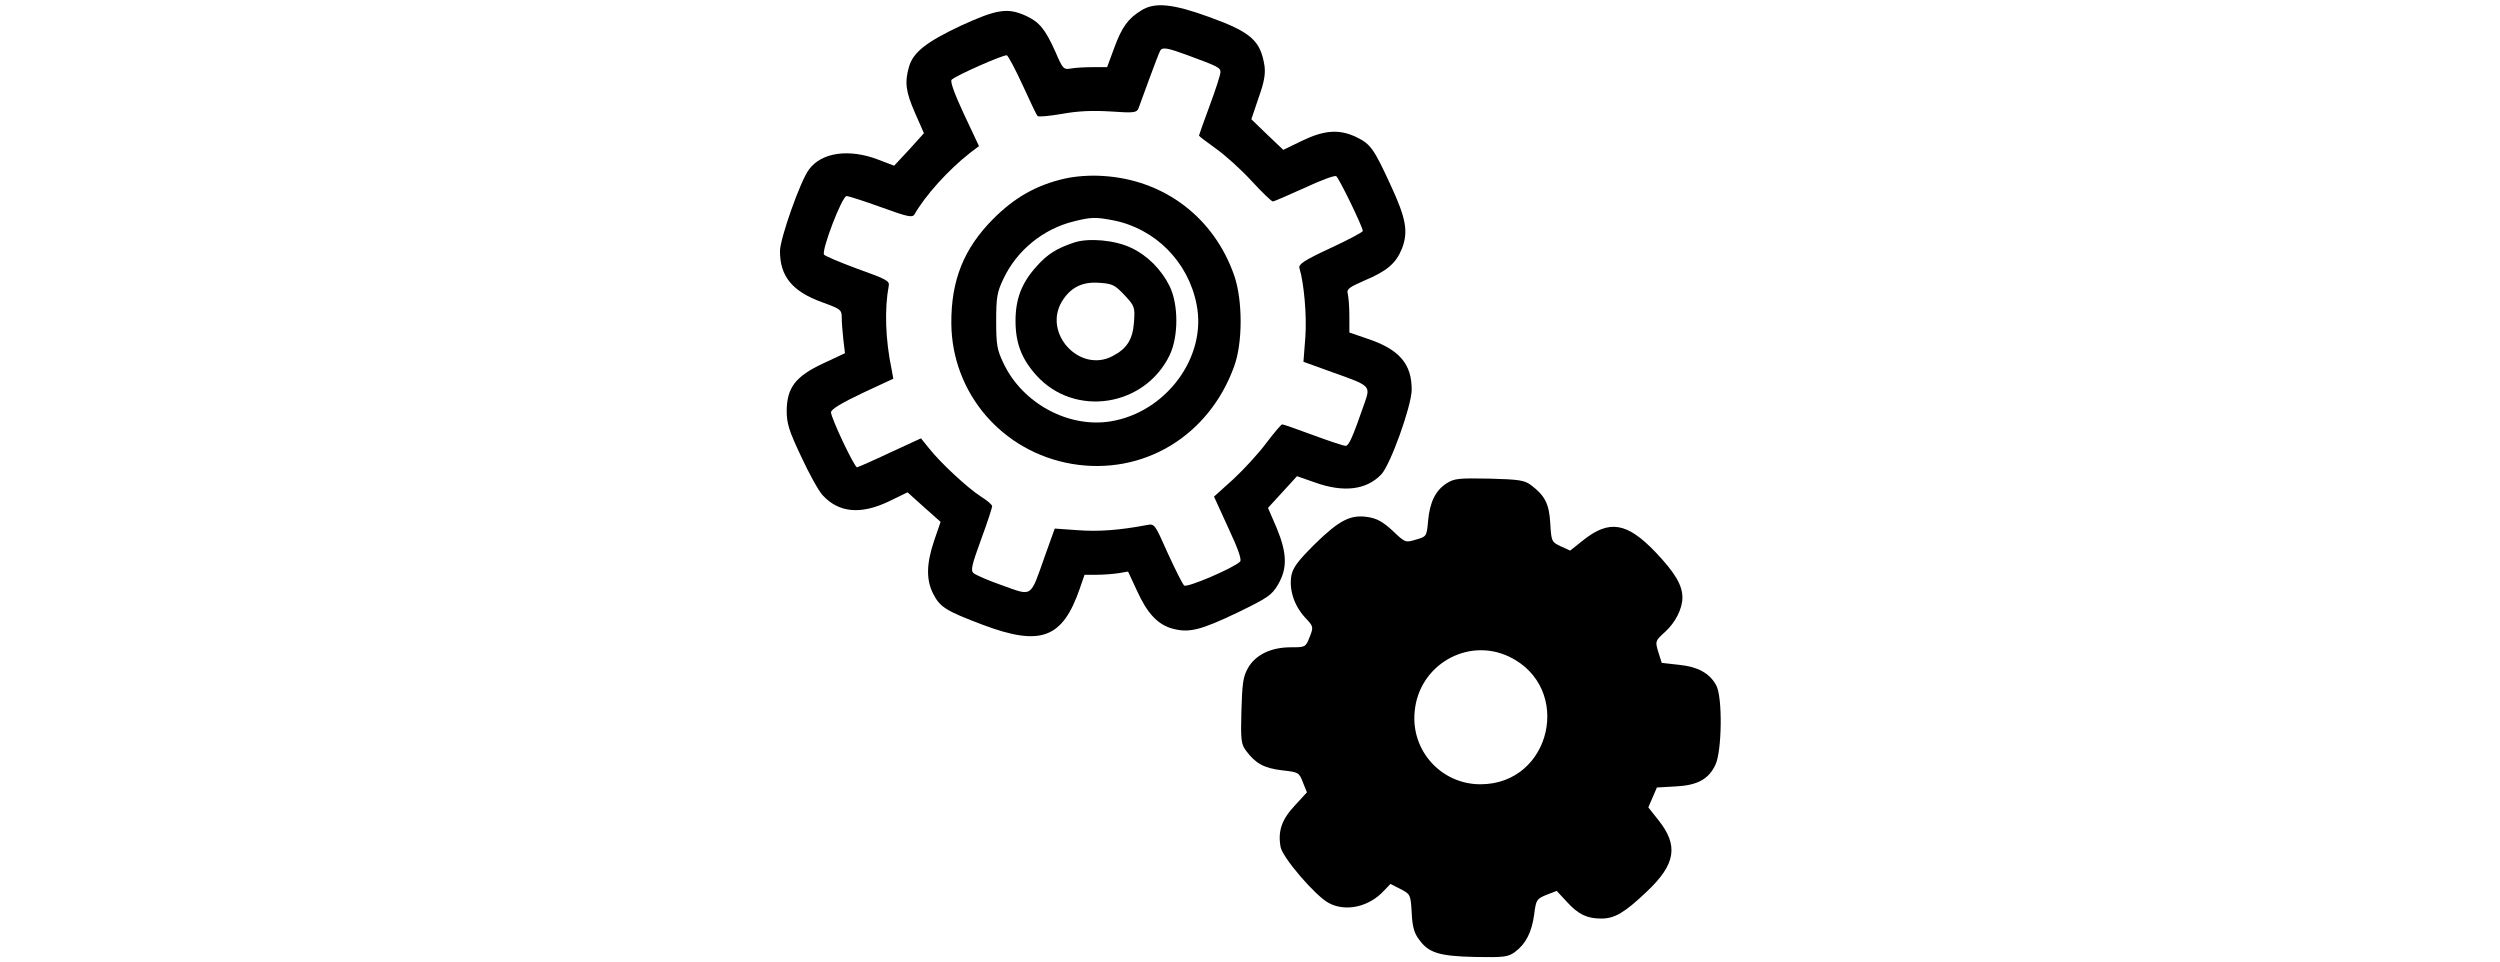
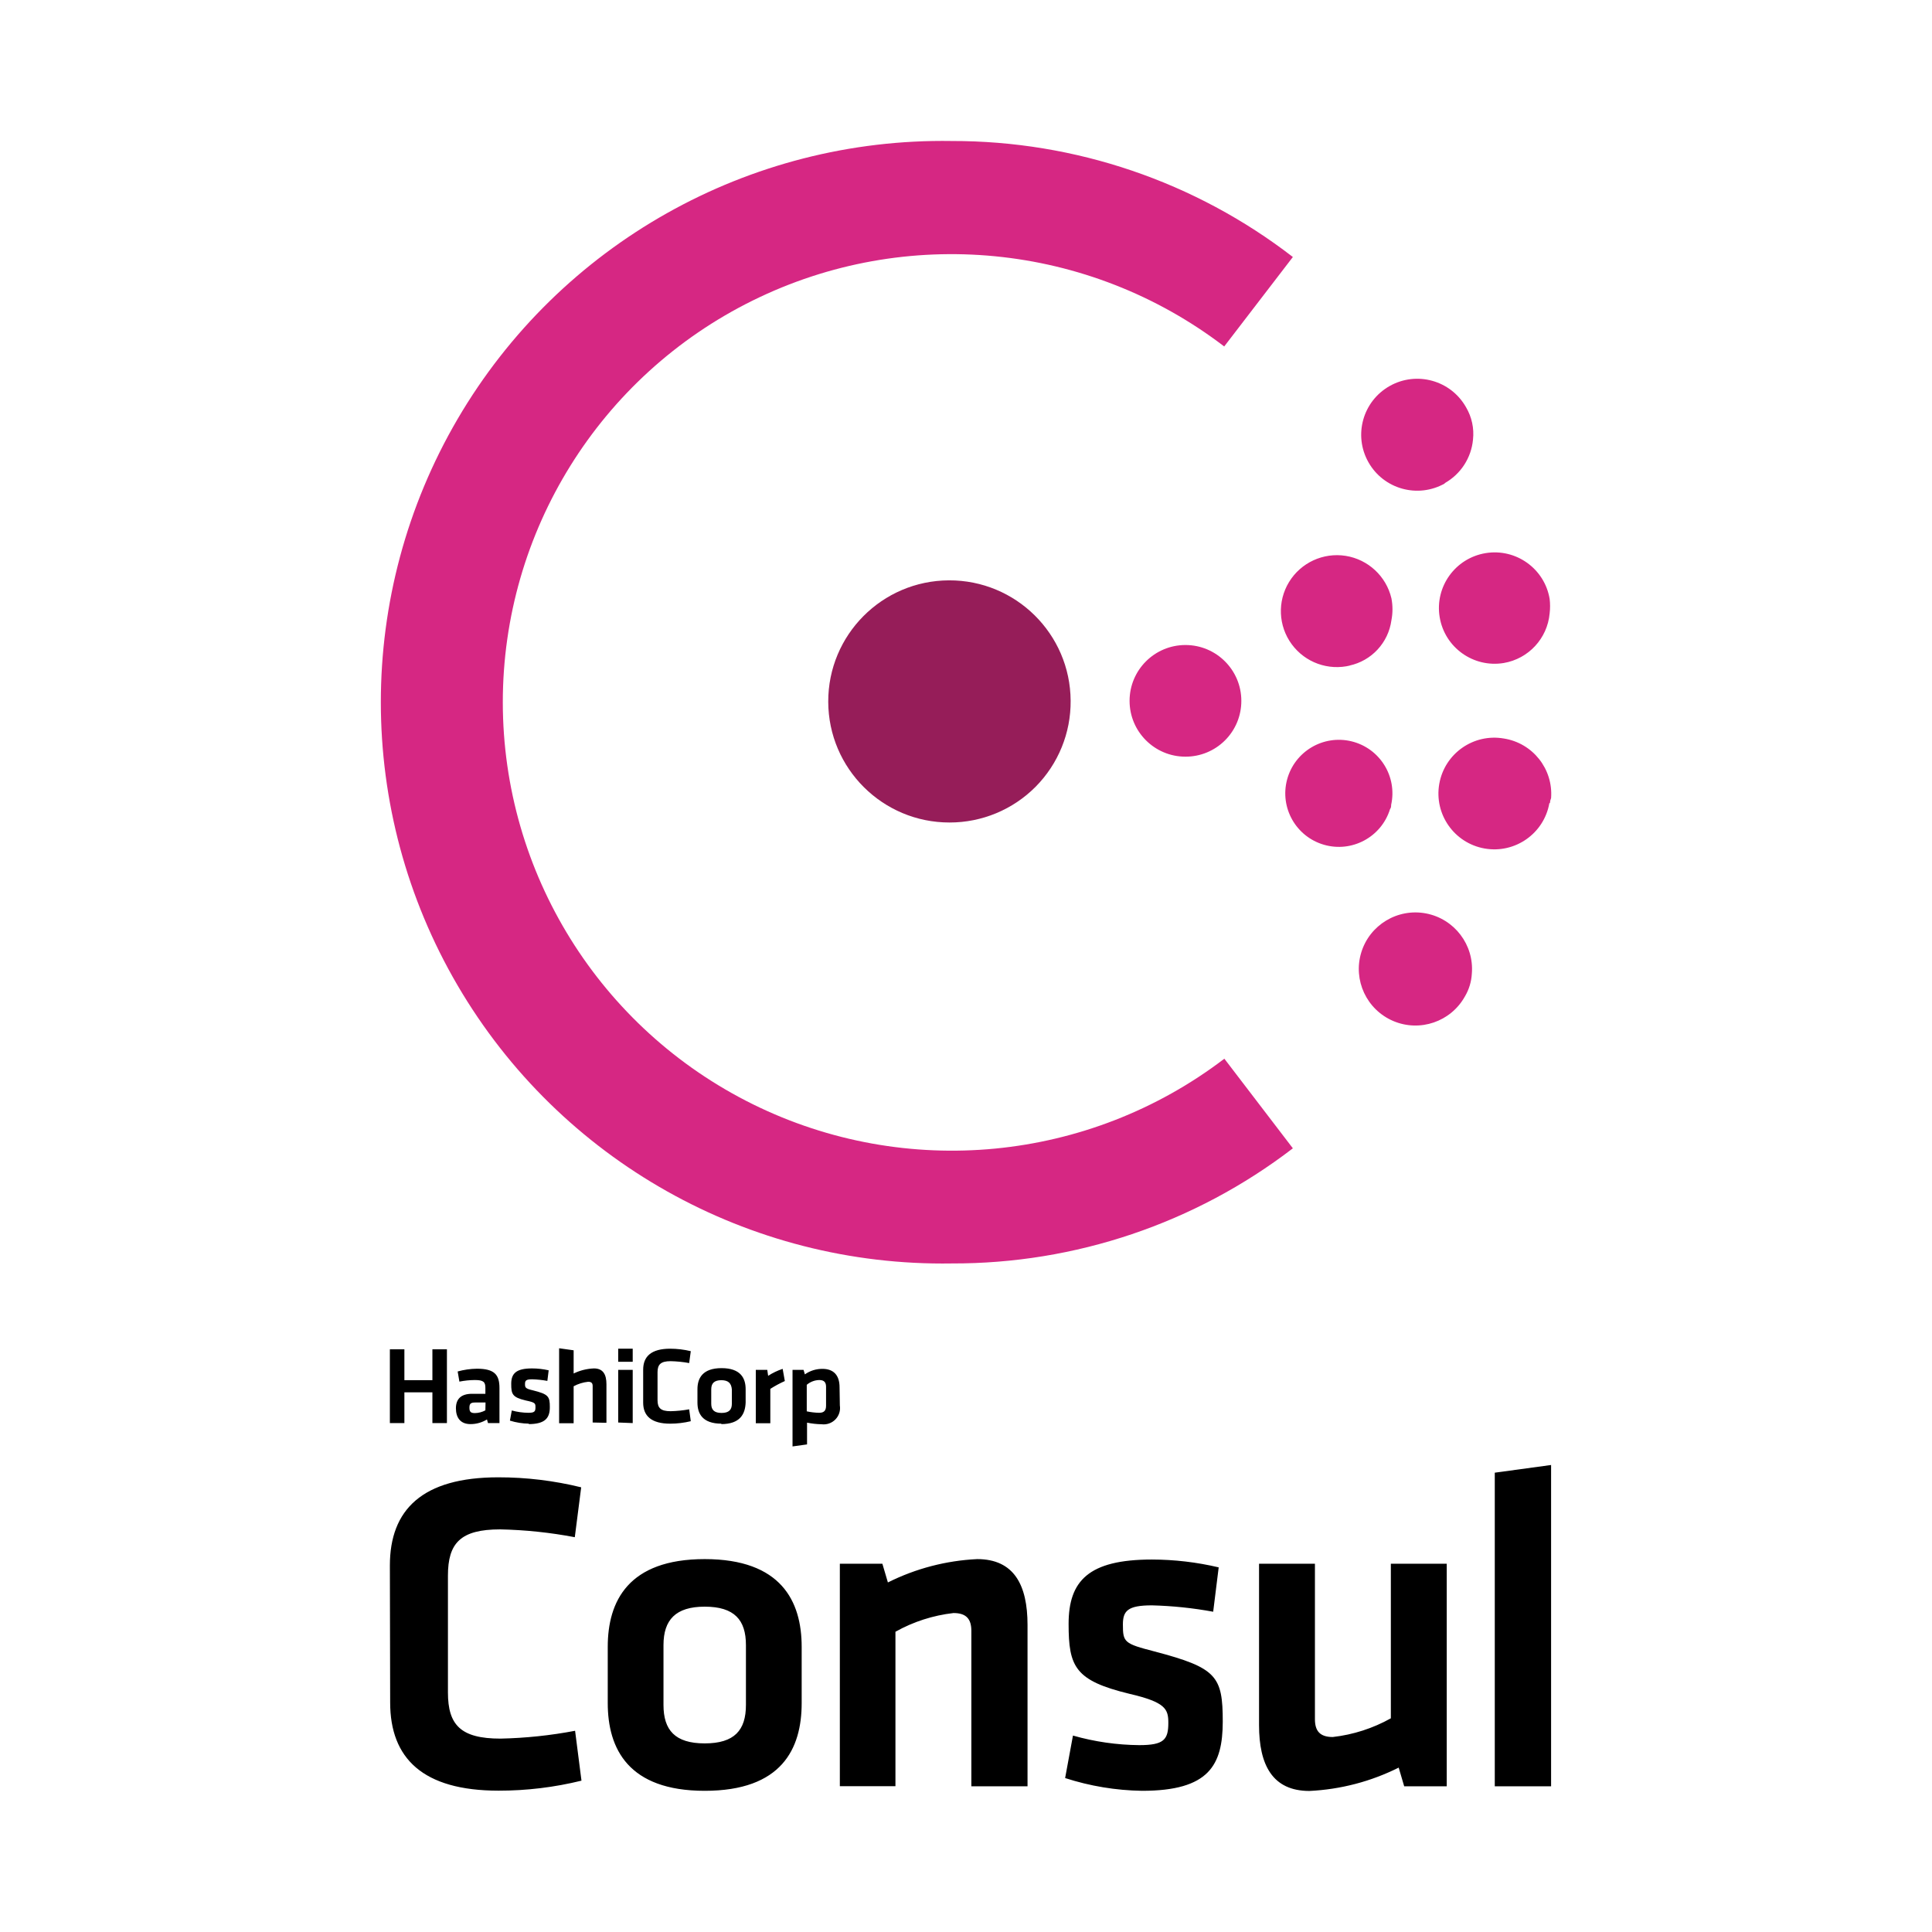
- <svg xmlns="http://www.w3.org/2000/svg" version="1.0" width="520" height="200" viewBox="0 0 358 358" preserveAspectRatio="xMidYMid meet">
-   <g transform="translate(0,358) scale(0.1,-0.1)" fill="#000000" stroke="none">
-     <path d="M1385 3541 c-49 -30 -72 -62 -100 -138 l-27 -73 -53 0 c-29 0 -65 -2 -81 -5 -28 -5 -31 -2 -58 61 -38 85 -60 112 -110 135 -68 31 -108 25 -241 -36 -130 -61 -180 -100 -195 -155 -16 -57 -12 -91 23 -171 l33 -75 -55 -61 -56 -60 -60 23 c-108 41 -210 27 -257 -37 -32 -42 -108 -258 -108 -304 0 -94 46 -150 156 -190 71 -26 74 -28 74 -59 0 -17 3 -53 6 -81 l6 -50 -81 -38 c-103 -48 -135 -90 -136 -176 0 -47 8 -74 54 -171 29 -63 65 -128 80 -144 60 -65 141 -73 246 -23 l70 34 61 -55 62 -55 -24 -70 c-29 -86 -30 -145 -4 -197 26 -51 47 -64 187 -117 214 -80 295 -50 359 135 l18 52 45 0 c26 0 62 3 82 6 l35 6 33 -71 c39 -86 78 -127 134 -142 61 -16 104 -5 242 61 111 54 126 64 149 103 36 61 34 118 -5 212 l-32 74 54 59 54 59 66 -23 c108 -39 193 -28 248 30 34 36 111 251 113 313 1 98 -46 153 -168 193 l-64 22 0 61 c0 34 -3 71 -6 83 -5 17 4 24 61 49 86 36 119 65 141 120 24 63 15 112 -42 235 -62 135 -75 154 -127 179 -64 31 -120 27 -203 -13 l-70 -34 -60 57 -59 57 27 80 c21 58 26 89 22 119 -15 94 -50 125 -204 181 -137 50 -205 57 -255 25z m171 -166 c117 -43 124 -47 124 -64 0 -9 -18 -65 -40 -124 -22 -60 -40 -110 -40 -112 0 -2 29 -24 64 -49 35 -25 95 -79 133 -121 38 -41 73 -75 78 -75 5 0 57 23 117 50 60 28 113 48 119 44 10 -6 99 -189 99 -204 0 -4 -54 -33 -121 -64 -97 -45 -119 -60 -115 -74 17 -56 28 -177 22 -258 l-7 -91 105 -38 c147 -52 145 -51 122 -117 -44 -127 -58 -158 -70 -158 -7 0 -62 18 -121 40 -59 22 -111 40 -115 40 -4 0 -30 -31 -59 -69 -28 -38 -84 -99 -123 -135 l-72 -65 53 -116 c37 -79 51 -119 44 -126 -24 -24 -197 -98 -208 -89 -6 5 -33 59 -61 120 -49 110 -49 111 -79 105 -100 -19 -180 -25 -256 -19 l-86 6 -38 -106 c-54 -153 -44 -146 -156 -106 -52 18 -100 39 -108 46 -12 10 -7 30 28 126 23 62 41 118 41 123 0 6 -19 22 -43 37 -48 31 -149 124 -193 180 l-29 36 -115 -53 c-63 -30 -119 -54 -123 -55 -10 0 -97 184 -97 205 0 11 40 35 116 71 l116 54 -6 33 c-24 114 -27 228 -11 313 4 18 -10 25 -116 63 -65 24 -122 48 -125 53 -10 16 67 218 84 218 8 0 66 -19 130 -42 99 -36 115 -39 123 -26 39 69 126 166 207 229 l33 25 -56 119 c-35 75 -52 122 -46 128 16 16 195 95 206 91 5 -3 32 -53 59 -112 27 -59 51 -110 55 -114 3 -4 44 0 91 8 60 11 114 13 181 9 87 -6 97 -5 104 12 4 10 22 60 41 112 19 52 37 98 40 103 8 13 27 10 100 -17z" />
-     <path d="M1100 2915 c-105 -24 -186 -70 -265 -149 -111 -111 -158 -230 -157 -390 2 -260 189 -478 448 -523 264 -45 511 102 605 363 32 87 32 244 1 336 -75 218 -262 360 -492 373 -46 3 -100 -1 -140 -10z m179 -155 c157 -30 281 -154 312 -313 40 -196 -114 -403 -321 -436 -157 -25 -328 68 -398 217 -24 50 -27 69 -27 157 0 87 3 107 27 157 50 106 148 186 263 214 64 16 81 16 144 4z" />
-     <path d="M1135 2677 c-65 -22 -99 -43 -139 -88 -56 -62 -79 -121 -79 -204 0 -83 23 -142 78 -203 142 -157 403 -117 496 76 33 69 33 188 0 256 -31 63 -84 116 -145 144 -59 28 -157 37 -211 19z m188 -196 c38 -41 39 -44 35 -102 -5 -63 -26 -97 -80 -125 -122 -64 -260 85 -188 204 32 52 76 74 139 69 49 -3 58 -8 94 -46z" />
-     <path d="M2523 1781 c-42 -26 -64 -71 -70 -141 -5 -57 -6 -58 -45 -69 -39 -12 -40 -12 -87 33 -37 34 -59 46 -93 51 -64 10 -106 -12 -198 -102 -62 -62 -80 -86 -86 -116 -9 -52 10 -111 50 -155 33 -35 33 -36 18 -74 -15 -38 -16 -38 -70 -38 -74 0 -132 -28 -160 -78 -18 -32 -21 -58 -24 -159 -3 -110 -1 -124 18 -149 35 -47 67 -64 133 -72 62 -7 64 -8 78 -45 l15 -37 -45 -49 c-49 -52 -64 -96 -53 -155 8 -40 129 -181 179 -208 63 -34 150 -15 206 46 l24 25 37 -19 c37 -19 38 -20 42 -87 2 -50 9 -77 26 -99 36 -52 76 -64 211 -67 108 -2 122 0 148 19 40 30 62 73 71 139 7 55 9 58 45 73 l39 15 38 -41 c42 -46 74 -62 128 -62 50 0 87 22 170 101 107 101 118 171 43 265 l-38 48 16 37 16 37 70 4 c81 4 123 27 148 81 24 50 27 251 3 295 -24 45 -68 70 -141 77 l-62 7 -13 41 c-12 40 -11 41 25 74 39 35 65 87 65 128 0 46 -27 92 -100 169 -106 111 -172 122 -269 45 l-49 -39 -35 16 c-34 16 -35 18 -39 85 -4 73 -20 104 -72 143 -24 18 -44 21 -154 24 -113 2 -131 1 -159 -17z m232 -646 c239 -115 158 -475 -107 -475 -146 0 -259 125 -245 270 15 174 197 279 352 205z" />
+ <svg xmlns="http://www.w3.org/2000/svg" width="350px" height="350px" viewBox="0 0 350 350" version="1.1">
+   <defs />
+   <g id="Page-1" stroke="none" stroke-width="1" fill="none" fill-rule="evenodd">
+     <g id="Artboard" fill-rule="nonzero">
+       <g id="blog-consul-vertical" transform="translate(68, 25)">
+         <path d="M2.63,258.601 C2.63,248.488 8.52,242.63 22.272,242.63 C27.332,242.625 32.375,243.235 37.287,244.443 L36.13,253.479 C31.673,252.631 27.15,252.155 22.614,252.061 C15.409,252.061 13.148,254.556 13.148,260.44 L13.148,281.612 C13.148,287.496 15.462,289.966 22.667,289.966 C27.203,289.871 31.726,289.396 36.183,288.547 L37.34,297.583 C32.428,298.792 27.384,299.401 22.325,299.396 C8.572,299.396 2.682,293.512 2.682,283.425 L2.63,258.601 L2.63,258.601 Z M59.665,299.422 C45.833,299.422 42.099,291.804 42.099,283.53 L42.099,273.338 C42.099,265.063 45.833,257.446 59.665,257.446 C73.497,257.446 77.231,265.063 77.231,273.338 L77.231,283.53 C77.231,291.804 73.628,299.422 59.665,299.422 Z M59.665,266.062 C54.406,266.062 52.197,268.452 52.197,273.023 L52.197,283.871 C52.197,288.416 54.274,290.832 59.665,290.832 C65.056,290.832 67.133,288.442 67.133,283.871 L67.133,273.023 C67.133,268.478 65.056,266.062 59.665,266.062 Z M107.97,298.608 L107.97,270.448 C107.97,268.294 107.05,267.217 104.736,267.217 C101.039,267.638 97.463,268.788 94.218,270.606 L94.218,298.582 L84.146,298.582 L84.146,258.286 L91.851,258.286 L92.85,261.675 C97.888,259.153 103.395,257.716 109.022,257.446 C115.728,257.446 118.147,262.174 118.147,269.371 L118.147,298.608 L107.97,298.608 L107.97,298.608 Z M138.894,299.422 C134.161,299.349 129.462,298.571 124.957,297.111 L126.377,289.414 C130.287,290.53 134.329,291.113 138.394,291.148 C142.865,291.148 143.654,290.149 143.654,287.102 C143.654,284.607 143.154,283.372 136.606,281.849 C126.745,279.458 125.588,276.963 125.588,269.188 C125.588,261.412 129.165,257.524 140.682,257.524 C144.758,257.532 148.813,258.008 152.778,258.943 L151.779,266.981 C148.116,266.306 144.406,265.92 140.682,265.825 C136.291,265.825 135.423,266.823 135.423,269.293 C135.423,272.524 135.66,272.76 141.155,274.178 C152.436,277.147 153.514,278.644 153.514,286.918 C153.488,294.746 151.069,299.422 138.894,299.422 L138.894,299.422 Z M170.212,258.286 L170.212,286.446 C170.212,288.6 171.133,289.677 173.447,289.677 C177.144,289.256 180.72,288.106 183.965,286.288 L183.965,258.286 L194.089,258.286 L194.089,298.608 L186.384,298.608 L185.385,295.219 C180.347,297.741 174.84,299.178 169.213,299.448 C162.508,299.448 160.088,294.72 160.088,287.523 L160.088,258.286 L170.212,258.286 L170.212,258.286 Z M202.793,298.608 L202.793,241.79 L212.995,240.398 L212.995,298.608 L202.793,298.608 Z M10.334,232.806 L10.334,227.237 L5.259,227.237 L5.259,232.806 L2.63,232.806 L2.63,219.436 L5.259,219.436 L5.259,225.031 L10.334,225.031 L10.334,219.436 L12.964,219.436 L12.964,232.806 L10.334,232.806 Z M22.483,232.806 L20.405,232.806 L20.221,232.149 C19.319,232.701 18.281,232.995 17.224,232.99 C15.383,232.99 14.594,231.782 14.594,230.127 C14.594,228.472 15.488,227.5 17.513,227.5 L19.932,227.5 L19.932,226.449 C19.932,225.372 19.617,225.005 18.013,225.005 C17.076,225.012 16.146,225.11 15.225,225.293 L14.91,223.455 C16.048,223.139 17.224,222.969 18.407,222.956 C21.562,222.956 22.483,224.033 22.483,226.449 L22.483,232.806 Z M19.958,229.076 L18.091,229.076 C17.276,229.076 17.04,229.286 17.04,230.022 C17.04,230.757 17.276,230.994 18.039,230.994 C18.702,230.983 19.354,230.81 19.932,230.495 L19.958,229.076 Z M27.847,232.911 C26.669,232.895 25.502,232.709 24.376,232.36 L24.718,230.521 C25.691,230.789 26.703,230.931 27.716,230.941 C28.82,230.941 29.004,230.705 29.004,229.969 C29.004,229.234 29.004,229.076 27.242,228.708 C24.797,228.13 24.613,227.553 24.613,225.688 C24.613,223.822 25.507,222.903 28.373,222.903 C29.391,222.903 30.406,223.019 31.397,223.245 L31.16,225.162 C30.248,224.997 29.325,224.899 28.399,224.873 C27.295,224.873 27.111,225.11 27.111,225.714 C27.111,226.318 27.111,226.554 28.531,226.87 C31.345,227.579 31.607,227.947 31.607,229.917 C31.607,231.887 30.766,232.99 27.742,232.99 L27.847,232.911 L27.847,232.911 Z M39.365,232.701 L39.365,226.082 C39.365,225.556 39.128,225.32 38.55,225.32 C37.629,225.42 36.735,225.695 35.92,226.134 L35.92,232.832 L33.29,232.832 L33.29,219.252 L35.92,219.62 L35.92,223.822 C37.069,223.263 38.323,222.95 39.601,222.903 C41.284,222.903 41.863,224.033 41.863,225.766 L41.863,232.754 L39.365,232.701 L39.365,232.701 Z M43.993,221.695 L43.993,219.331 L46.622,219.331 L46.622,221.695 L43.993,221.695 Z M43.993,232.701 L43.993,223.166 L46.622,223.166 L46.622,232.806 L43.993,232.701 Z M48.516,223.139 C48.516,220.723 49.988,219.331 53.407,219.331 C54.664,219.331 55.918,219.483 57.141,219.777 L56.851,221.931 C55.742,221.726 54.616,221.616 53.486,221.59 C51.697,221.59 51.119,222.194 51.119,223.586 L51.119,228.656 C51.119,230.074 51.697,230.652 53.486,230.652 C54.616,230.626 55.742,230.516 56.851,230.311 L57.141,232.465 C55.918,232.759 54.664,232.911 53.407,232.911 C49.988,232.911 48.516,231.493 48.516,229.102 L48.516,223.139 L48.516,223.139 Z M62.715,232.911 C59.271,232.911 58.35,231.099 58.35,229.102 L58.35,226.659 C58.35,224.689 59.271,222.851 62.715,222.851 C66.16,222.851 67.08,224.663 67.08,226.659 L67.08,229.076 C67.002,231.178 66.081,232.99 62.636,232.99 L62.715,232.911 Z M62.715,225.031 C61.374,225.031 60.848,225.609 60.848,226.686 L60.848,229.312 C60.848,230.389 61.374,230.967 62.715,230.967 C64.056,230.967 64.582,230.389 64.582,229.312 L64.582,226.686 C64.477,225.609 63.978,225.031 62.636,225.031 L62.715,225.031 Z M74.18,225.188 C73.27,225.596 72.392,226.068 71.551,226.607 L71.551,232.832 L68.921,232.832 L68.921,223.166 L70.998,223.166 L71.156,224.243 C71.971,223.712 72.86,223.289 73.786,222.982 L74.18,225.188 Z M84.146,229.601 C84.296,230.526 83.999,231.466 83.347,232.139 C82.695,232.811 81.761,233.137 80.833,233.016 C79.95,233.001 79.071,232.903 78.204,232.727 L78.204,236.668 L75.574,237.035 L75.574,223.166 L77.572,223.166 L77.809,223.98 C78.74,223.323 79.852,222.974 80.991,222.982 C83.016,222.982 84.094,224.138 84.094,226.318 L84.146,229.601 Z M78.151,230.678 C78.887,230.836 79.634,230.925 80.386,230.941 C81.306,230.941 81.648,230.521 81.648,229.654 L81.648,226.239 C81.648,225.451 81.333,225.005 80.412,225.005 C79.581,225.026 78.782,225.333 78.151,225.871 L78.151,230.678 Z" id="Shape" fill="#000000" />
+         <path d="M104.026,124.004 C91.914,124.017 82.077,114.232 82.043,102.13 C82.008,90.031 91.791,80.188 103.905,80.136 C116.017,80.083 125.883,89.839 125.957,101.938 C126.009,107.778 123.716,113.391 119.598,117.542 C115.478,121.684 109.869,124.012 104.026,124.004" id="Shape" fill="#961D59" />
+         <path d="M146.756,112.078 C141.166,112.078 136.633,107.549 136.633,101.965 C136.633,96.38 141.166,91.851 146.756,91.851 C152.347,91.851 156.88,96.38 156.88,101.965 C156.888,104.649 155.823,107.226 153.922,109.123 C152.024,111.022 149.444,112.086 146.756,112.078 M183.807,121.613 C182.235,126.646 176.918,129.502 171.848,128.036 C166.778,126.57 163.809,121.322 165.169,116.226 C166.531,111.13 171.716,108.056 176.844,109.299 C181.977,110.552 185.161,115.669 184.018,120.817 C184.018,121.08 184.018,121.316 183.807,121.605 M176.655,95.547 C172.658,96.546 168.456,95.035 166.015,91.72 C163.575,88.41 163.381,83.953 165.521,80.441 C167.664,76.926 171.719,75.056 175.787,75.699 C179.852,76.351 183.123,79.387 184.07,83.39 C184.323,84.704 184.323,86.044 184.07,87.357 C183.518,91.429 180.468,94.72 176.444,95.579 M212.68,120.507 C211.712,126.005 206.464,129.68 200.96,128.716 C195.454,127.749 191.775,122.512 192.737,117.011 C193.7,111.505 198.943,107.828 204.449,108.789 C209.674,109.619 213.39,114.311 212.995,119.585 C212.874,119.866 212.803,120.168 212.785,120.478 M204.423,95.109 C198.922,96.02 193.721,92.303 192.811,86.808 C191.898,81.318 195.614,76.122 201.115,75.208 C206.611,74.294 211.817,78.006 212.732,83.498 C212.838,84.37 212.838,85.253 212.732,86.125 C212.322,90.654 208.912,94.342 204.423,95.109 M197.376,155.525 C194.825,160.096 189.232,162.014 184.412,159.97 C179.584,157.921 177.081,152.573 178.601,147.561 C180.126,142.552 185.188,139.497 190.336,140.476 C195.485,141.464 199.067,146.163 198.638,151.378 C198.559,152.849 198.125,154.267 197.376,155.528 M193.721,62.591 C188.835,65.339 182.65,63.611 179.9,58.73 C177.149,53.852 178.879,47.671 183.765,44.923 C188.646,42.176 194.836,43.899 197.586,48.777 C198.63,50.545 199.074,52.599 198.848,54.635 C198.541,57.939 196.634,60.881 193.747,62.515" id="Shape" fill="#D62783" />
+         <path d="M104.42,203.885 C67.669,204.476 33.453,185.227 14.904,153.529 C-3.645,121.829 -3.645,82.6 14.904,50.899 C33.453,19.204 67.669,-0.045 104.42,0.543 C126.782,0.507 148.518,7.899 166.215,21.558 L153.777,37.765 C129.217,18.984 96.116,15.753 68.382,29.433 C40.648,43.111 23.088,71.331 23.088,102.227 C23.103,133.127 40.658,161.344 68.385,175.043 C96.111,188.728 129.217,185.537 153.804,166.794 L166.215,183.028 C148.497,196.624 126.761,203.959 104.42,203.885 L104.42,203.885 Z" id="Shape" fill="#D62783" />
+       </g>
+     </g>
  </g>
</svg>
